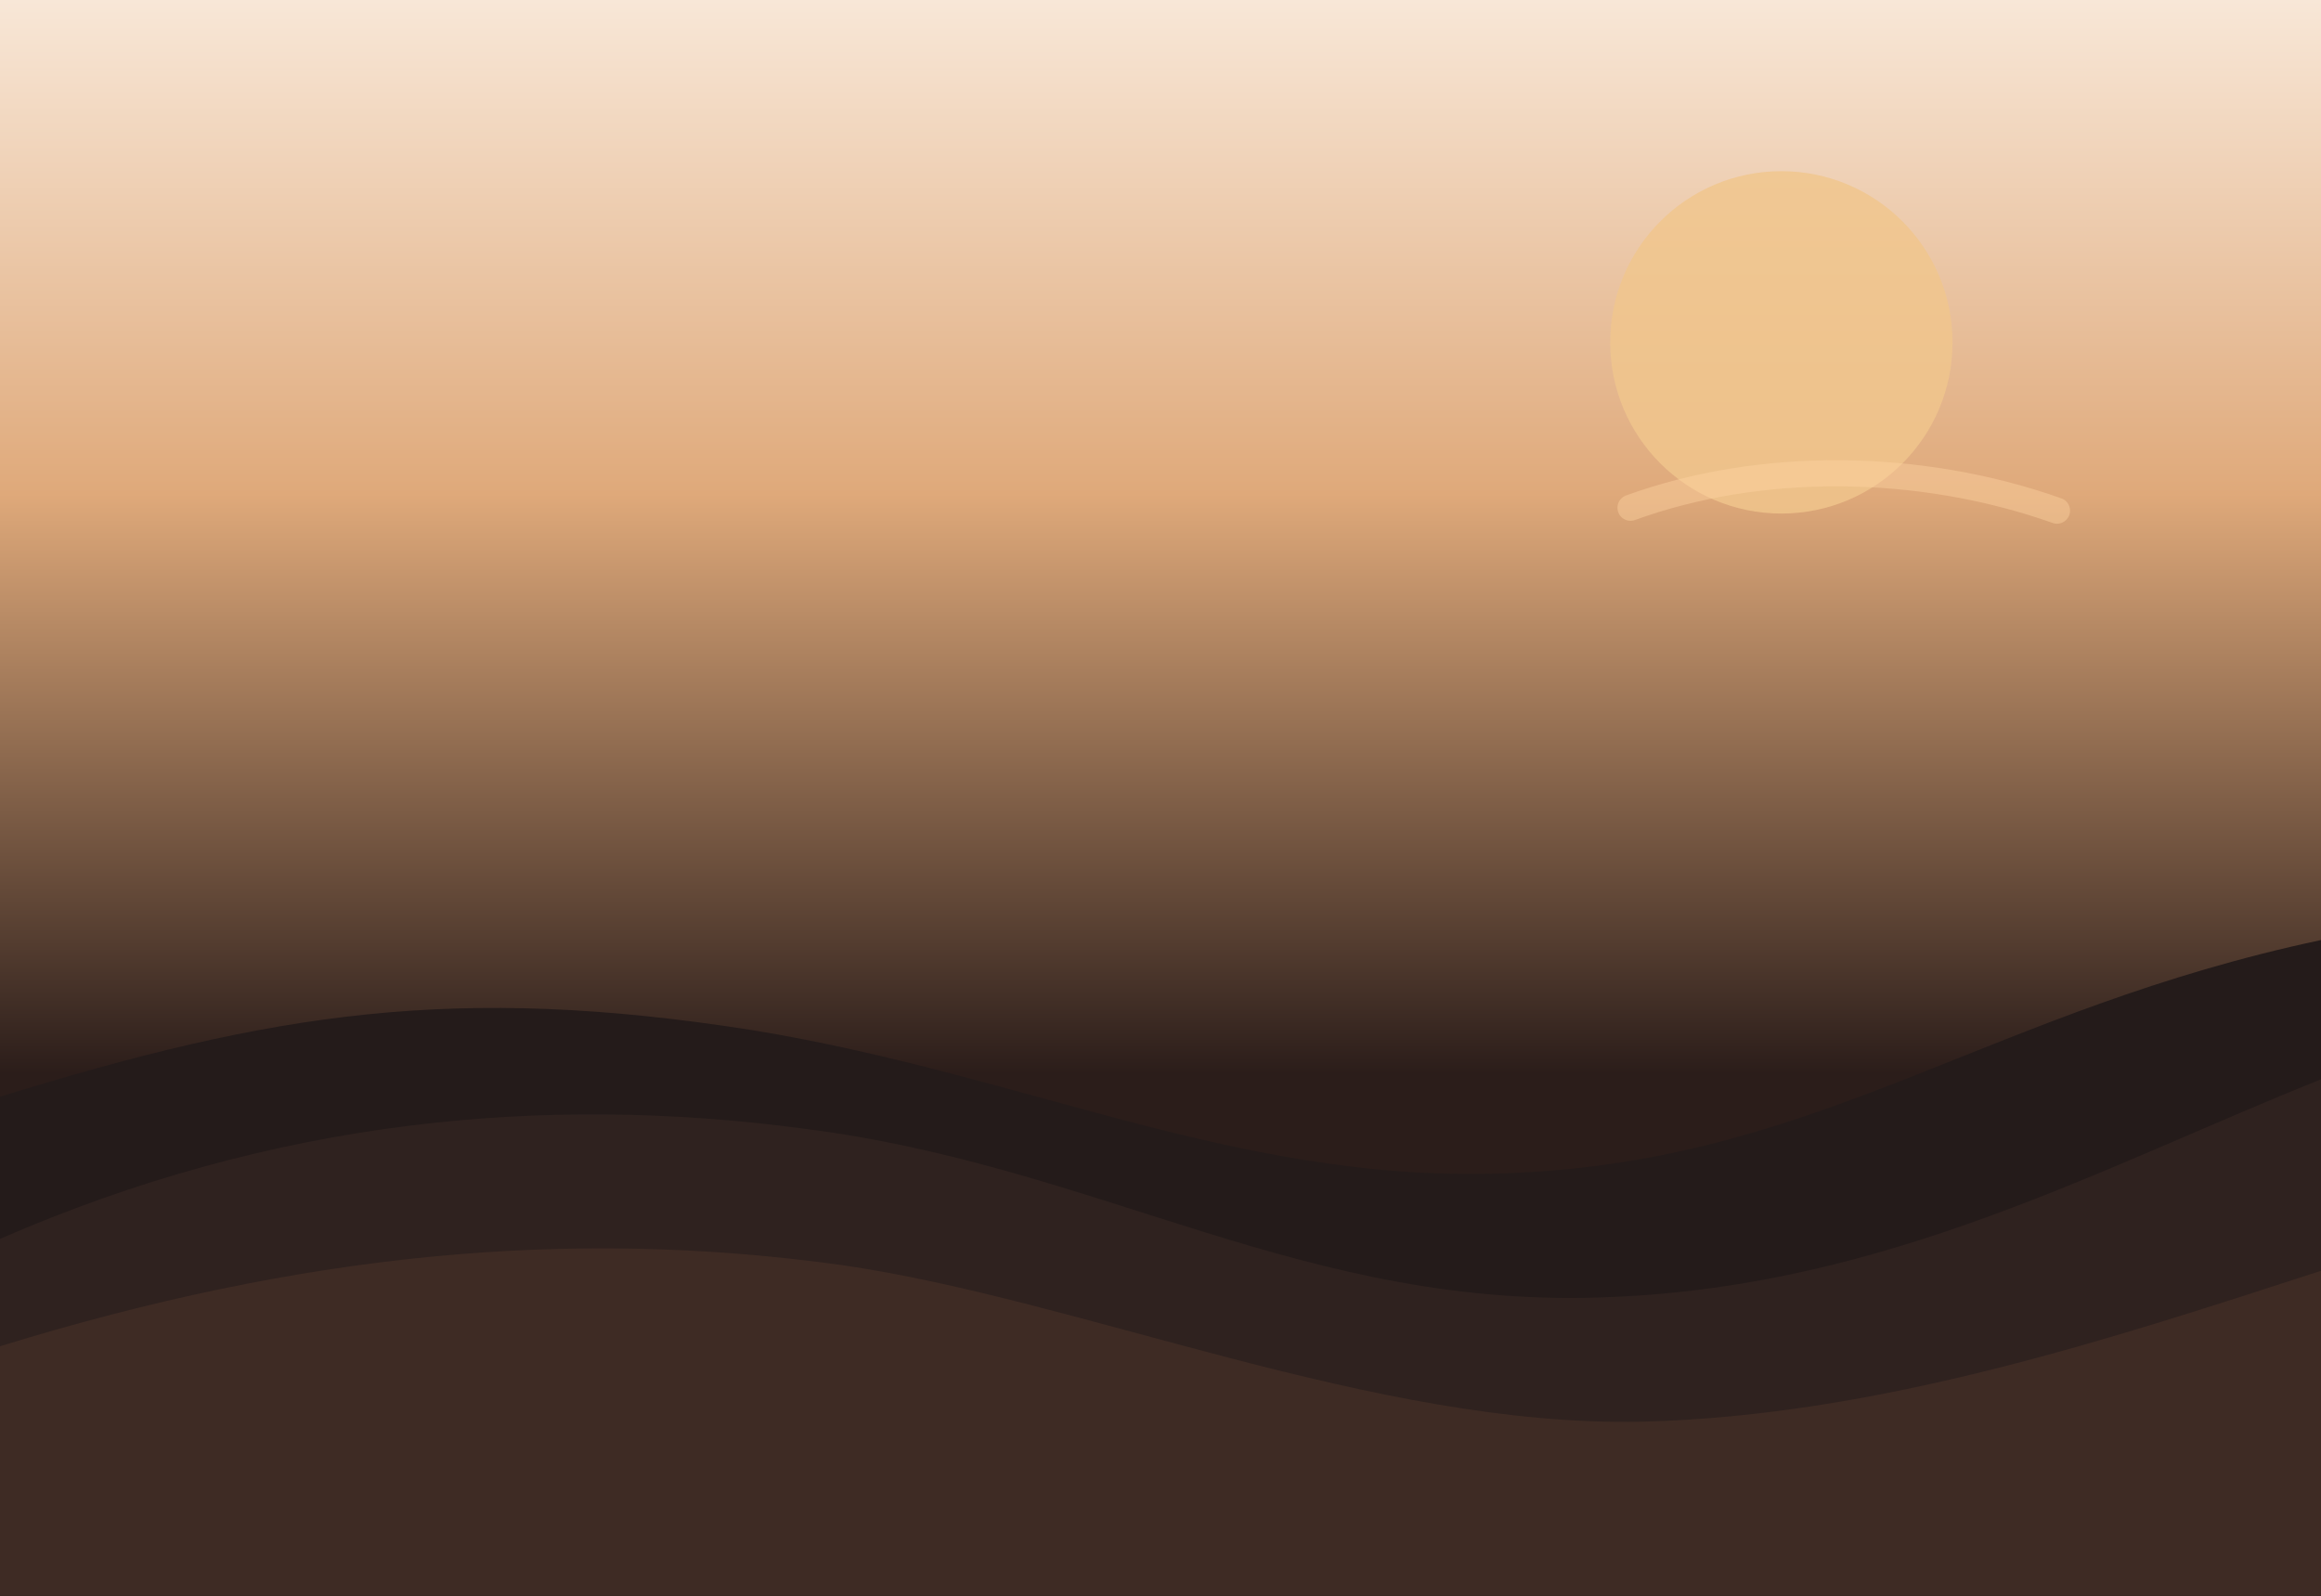
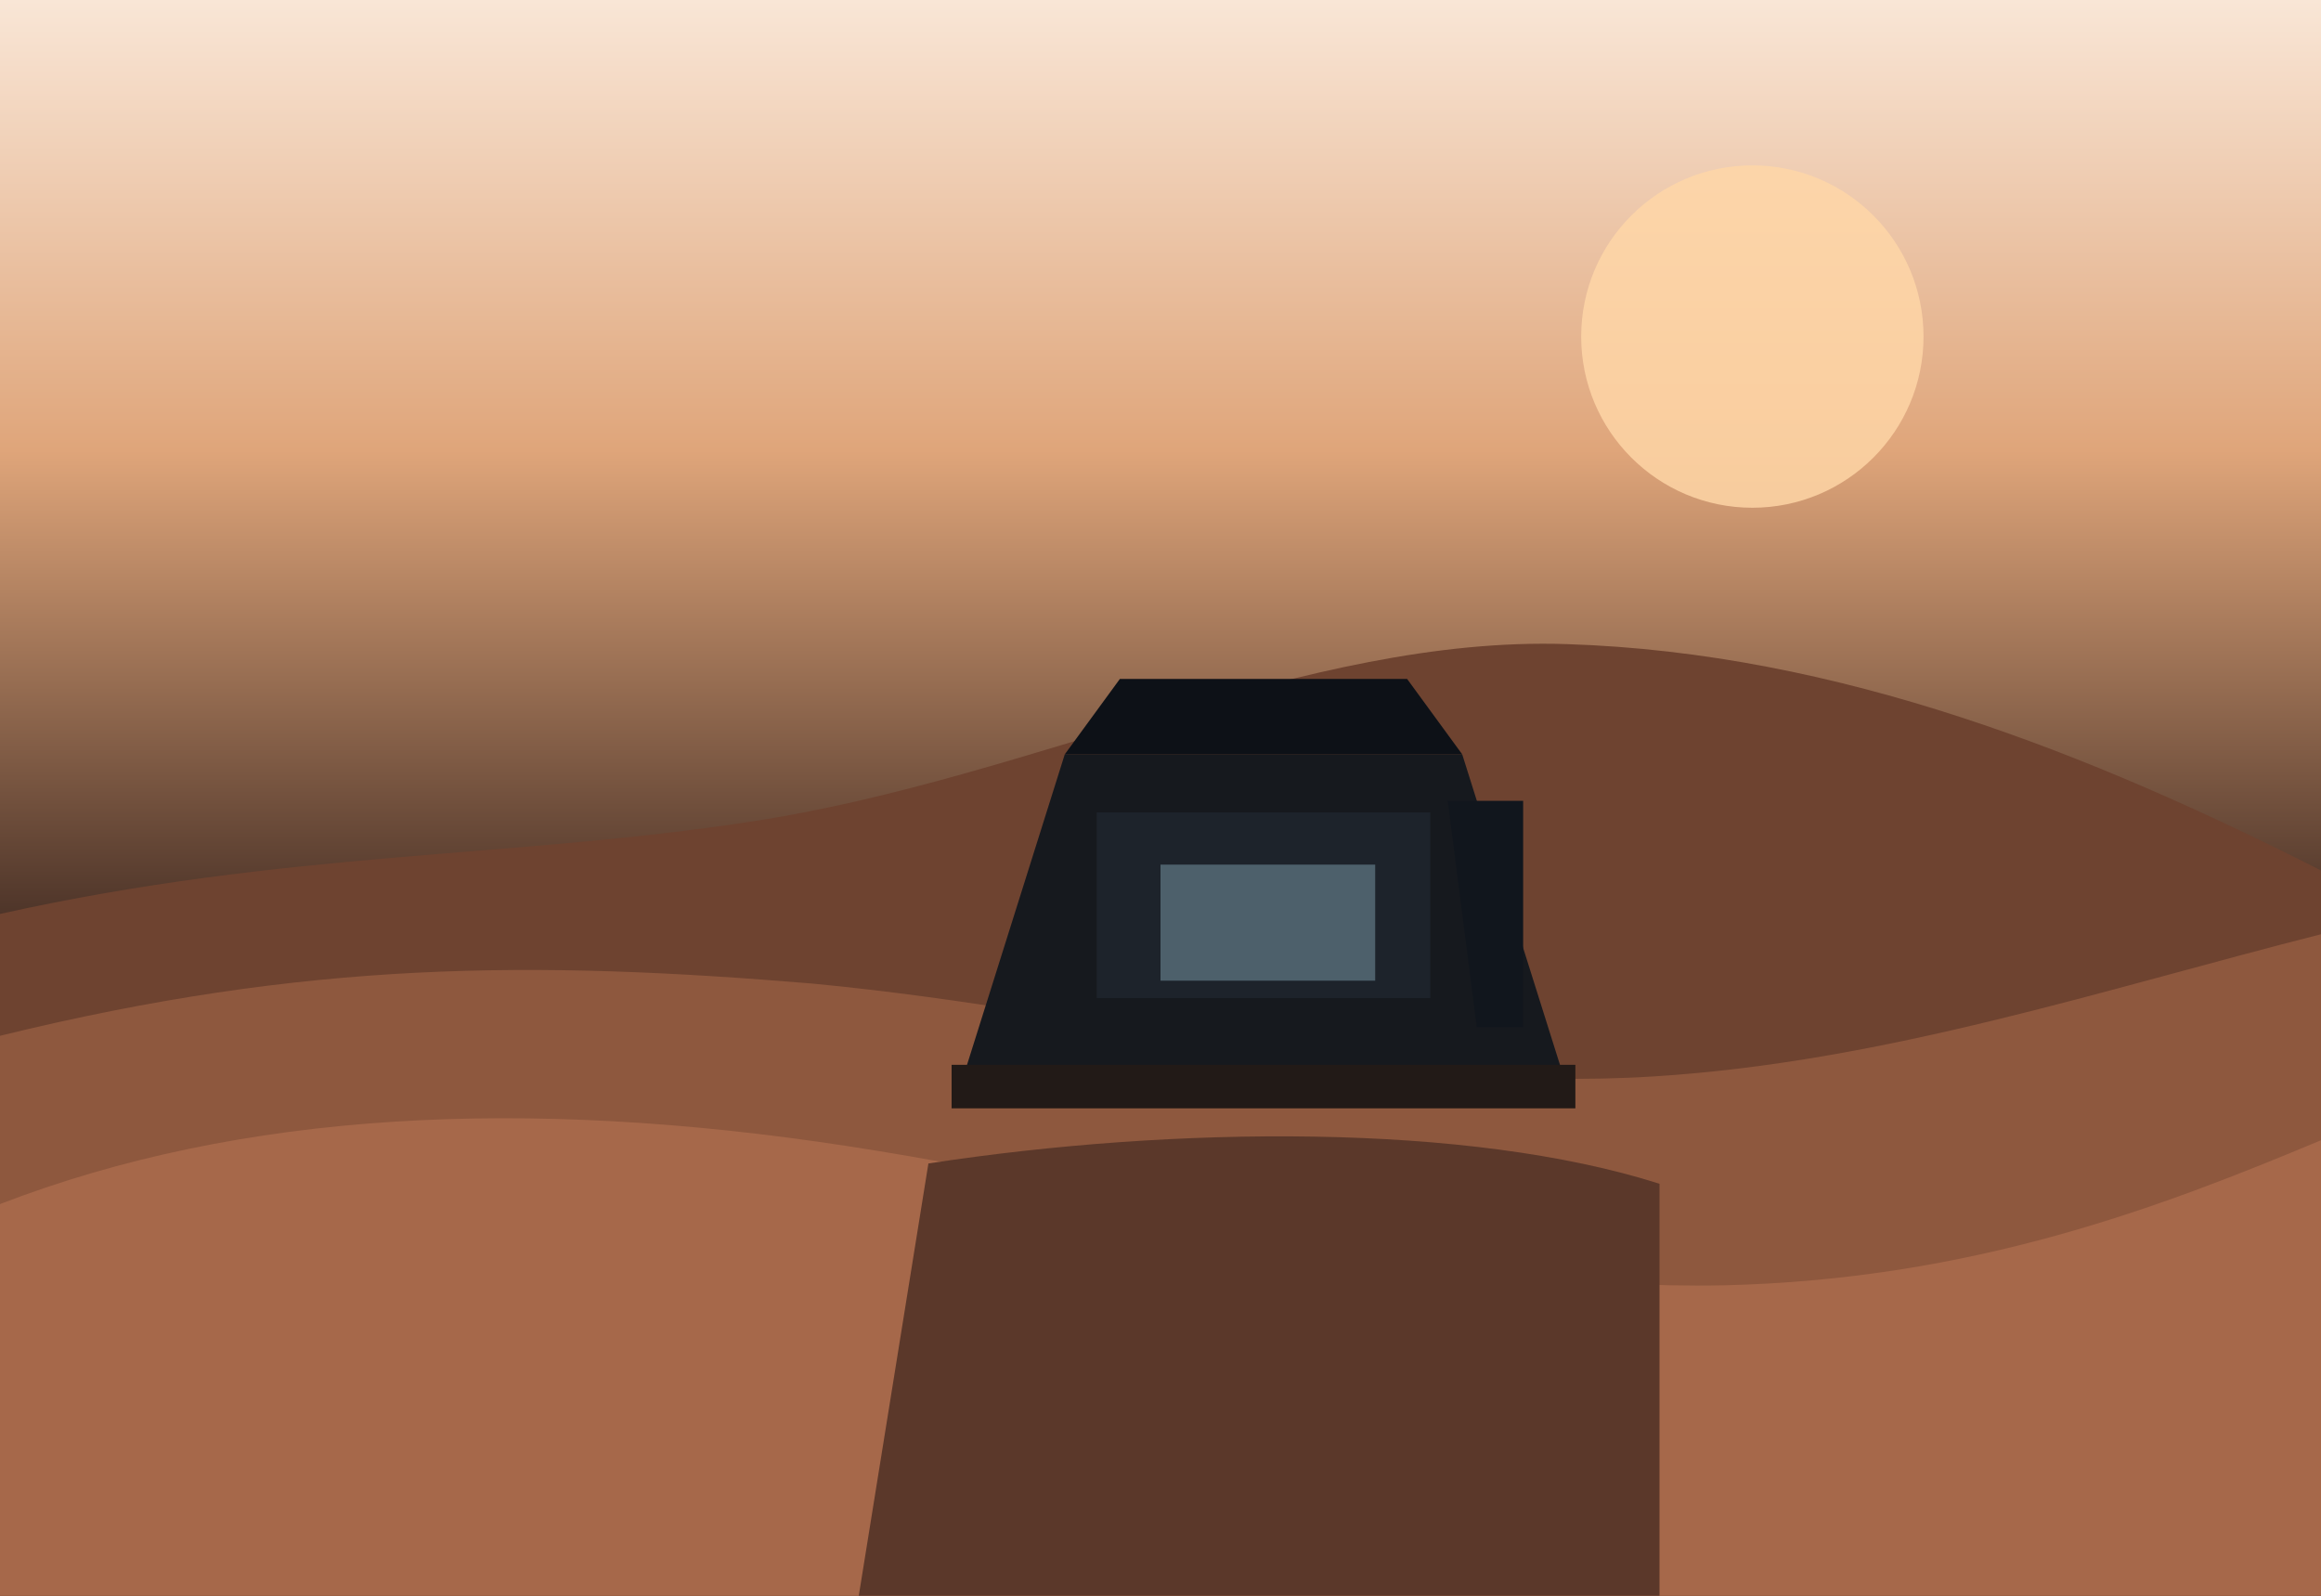
<svg xmlns="http://www.w3.org/2000/svg" width="1600" height="1100" viewBox="0 0 1600 1100" fill="none">
-   <rect width="1600" height="1100" fill="#130F10" />
-   <rect width="1600" height="1100" fill="url(#paint0_linear)" />
-   <path d="M0 756C188 698 314 678 518 710C714 742 862 820 1054 808C1260 796 1374 696 1600 648V1100H0V756Z" fill="#241B1A" />
-   <path d="M0 854C188 772 374 754 554 778C760 804 900 904 1112 894C1302 886 1450 804 1600 744V1100H0V854Z" fill="#2F221F" />
-   <path d="M0 928C208 864 392 846 580 872C746 896 948 984 1132 980C1296 976 1458 922 1600 876V1100H0V928Z" fill="#3E2B24" />
-   <circle cx="1228" cy="236" r="118" fill="#F0C58C" fill-opacity="0.82" />
-   <path d="M1124 350C1212 318 1322 318 1418 352" stroke="#FFD5A3" stroke-width="18" stroke-linecap="round" stroke-opacity="0.42" />
+   <rect width="1600" height="1100" fill="#120D0C" />
+   <rect width="1600" height="1100" fill="url(#sky)" />
+   <circle cx="1208" cy="232" r="118" fill="#FFD6A7" fill-opacity="0.82" />
+   <path d="M0 630C198 586 352 592 520 566C714 536 900 438 1080 444C1268 450 1442 520 1600 600V1100H0V630Z" fill="#6E4330" />
+   <path d="M0 714C212 662 368 662 560 678C770 698 952 754 1140 742C1300 732 1450 682 1600 644V1100H0V714Z" fill="#8E583E" />
+   <path d="M0 830C166 766 362 756 584 790C818 826 990 890 1188 886C1360 882 1490 832 1600 786V1100H0V830Z" fill="#A6684A" />
+   <path d="M734 520H1008L1076 736H666L734 520Z" fill="#16191E" />
+   <path d="M772 468H970L1008 520H734L772 468Z" fill="#0D1117" />
+   <path d="M756 560H986V688H756V560Z" fill="#1D232B" />
+   <path d="M800 596H948V676H800V596Z" fill="#9BC4D2" fill-opacity="0.38" />
+   <path d="M998 552H1050V708H1018L998 552Z" fill="#11161D" />
+   <path d="M656 734H1086V764H656V734Z" fill="#221A17" />
+   <path d="M640 802C810 776 1012 774 1144 816V1100H592L640 802Z" fill="#5B382A" />
  <defs>
-     <linearGradient id="paint0_linear" x1="800" y1="0" x2="800" y2="740" gradientUnits="userSpaceOnUse">
-       <stop stop-color="#F8E7D7" />
-       <stop offset="0.46" stop-color="#DFA97A" />
-       <stop offset="1" stop-color="#2B1D1A" />
+     <linearGradient id="sky" x1="800" y1="0" x2="800" y2="690" gradientUnits="userSpaceOnUse">
+       <stop stop-color="#F9E6D6" />
+       <stop offset="0.45" stop-color="#DFA57A" />
+       <stop offset="1" stop-color="#33201A" />
    </linearGradient>
  </defs>
</svg>
